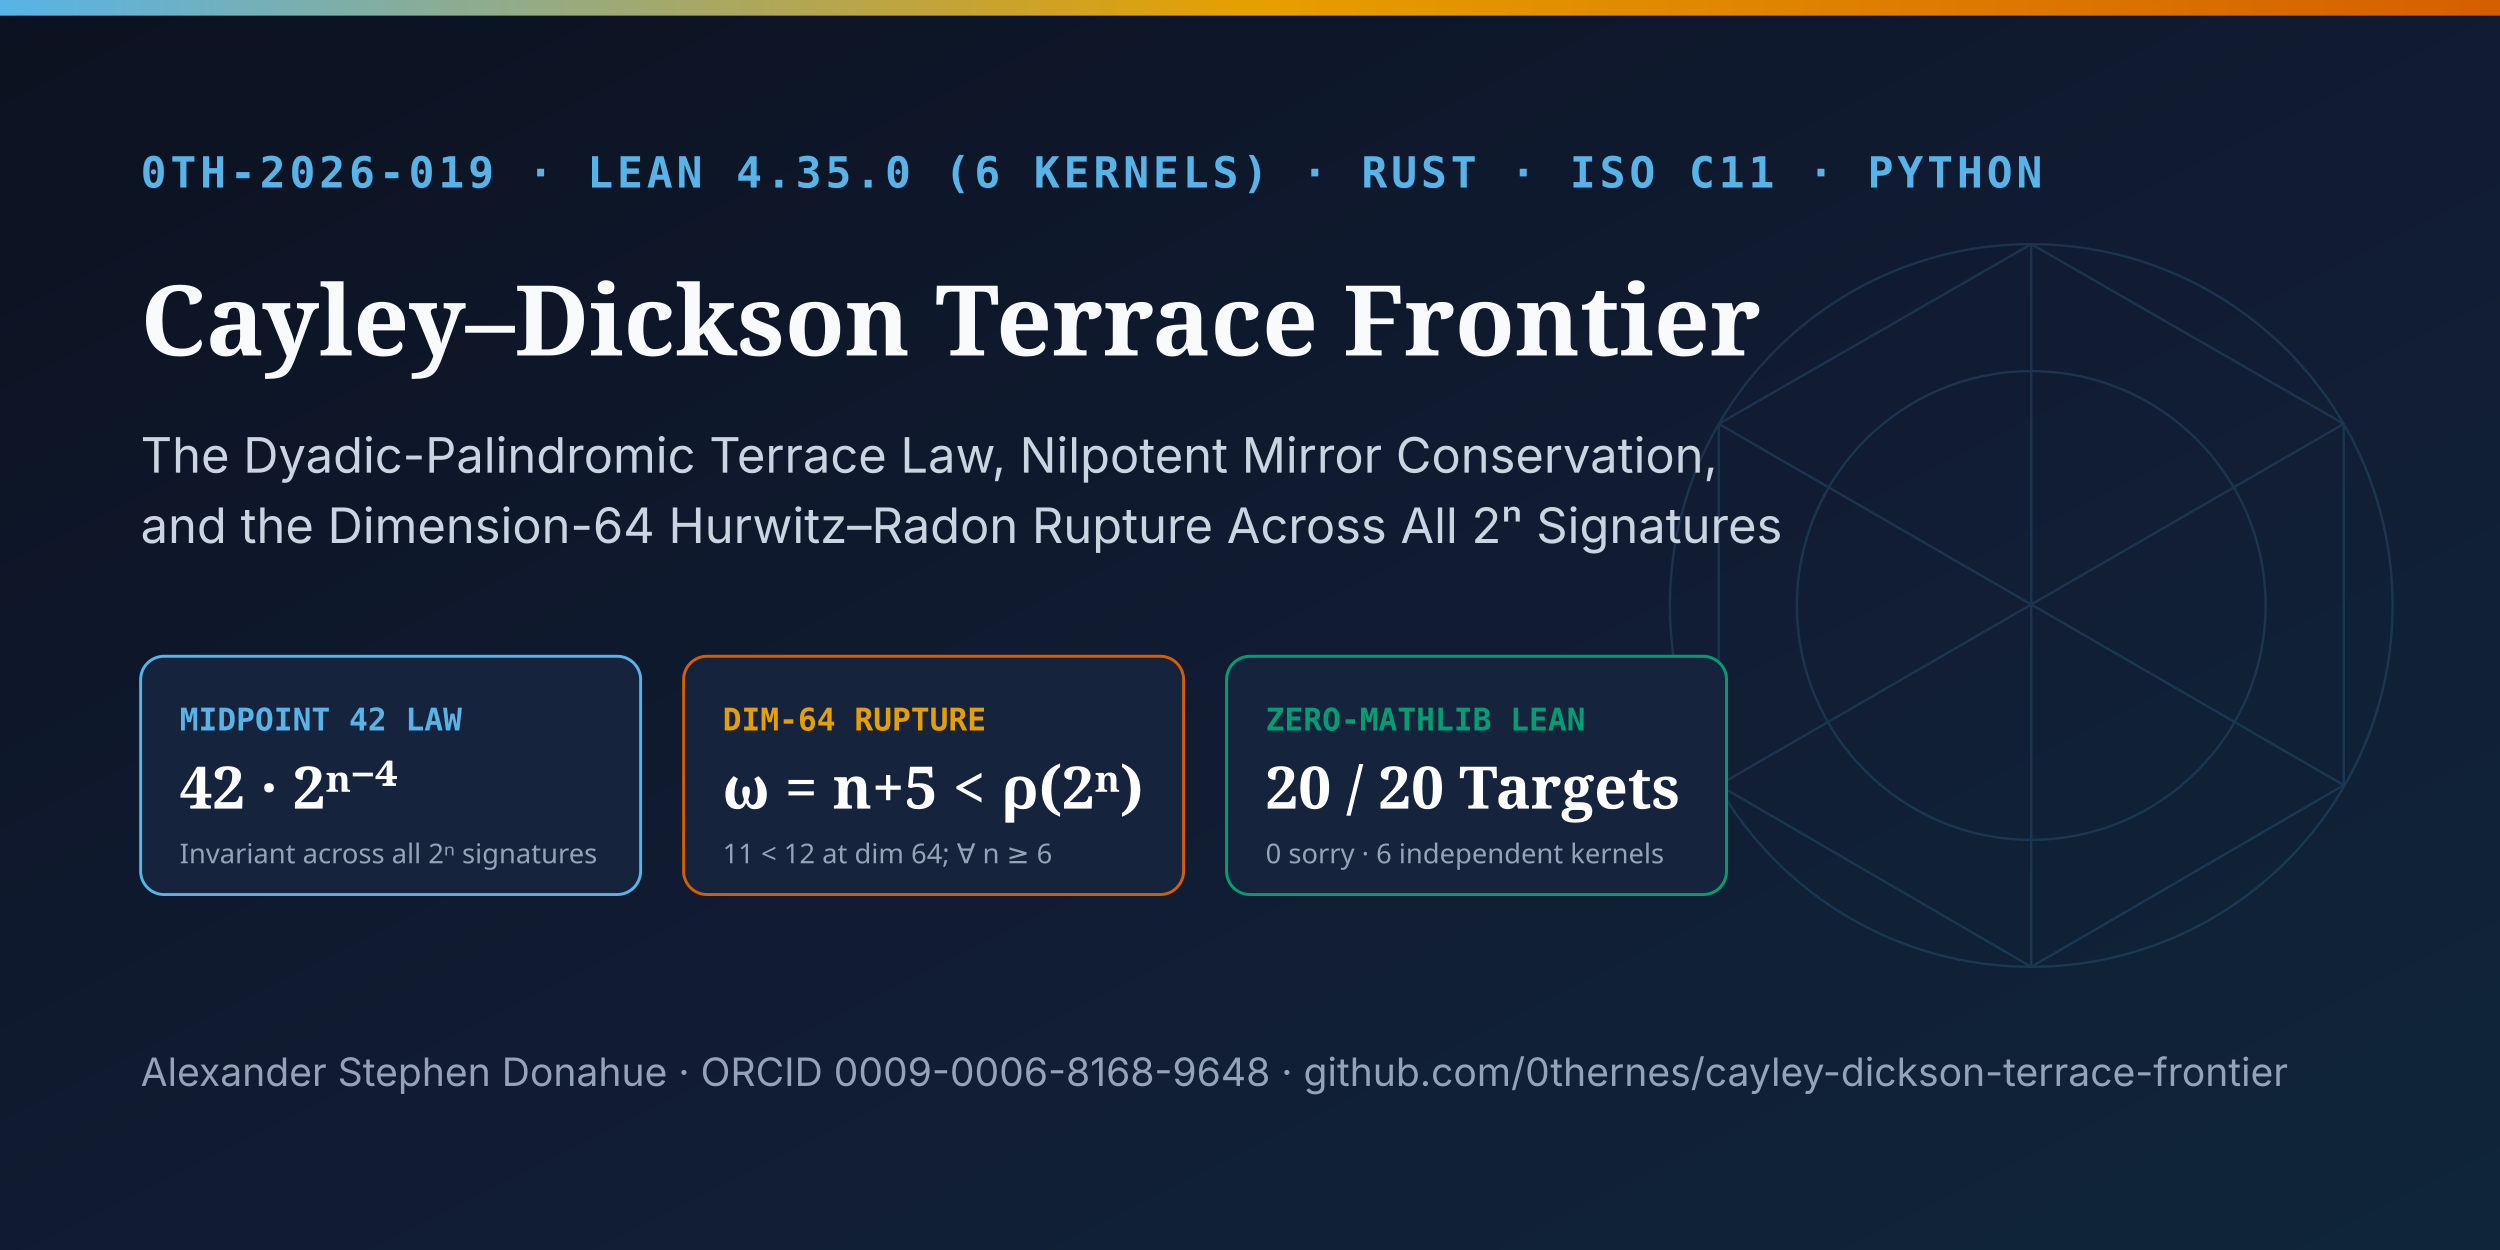
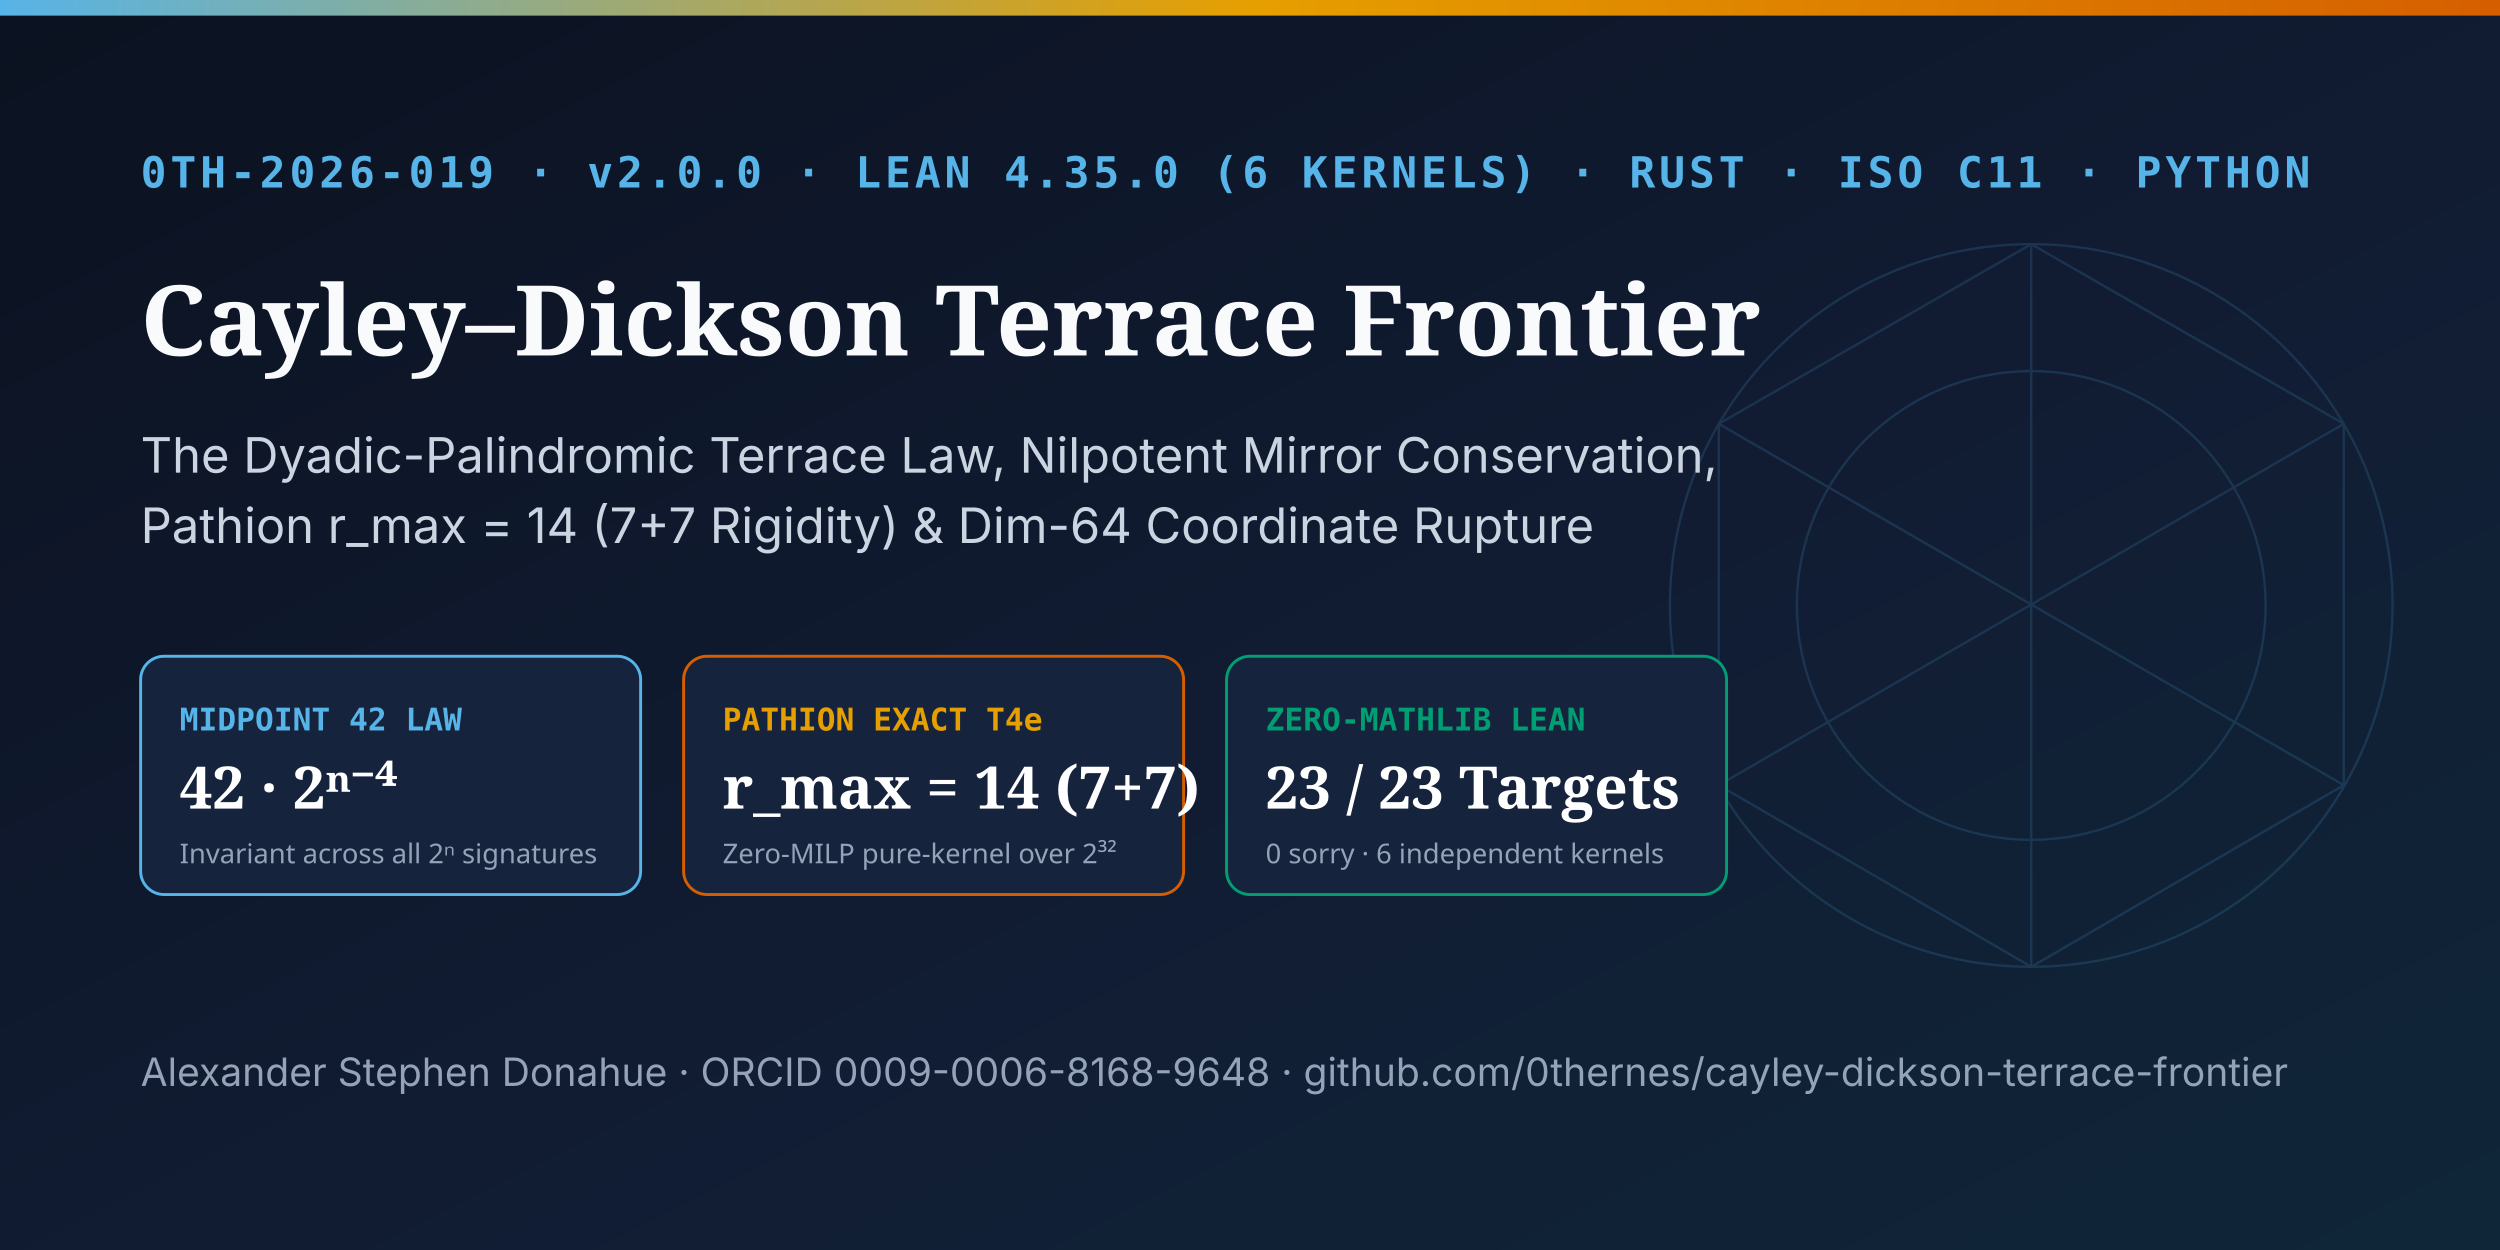
<svg xmlns="http://www.w3.org/2000/svg" viewBox="0 0 1280 640" width="1280" height="640">
  <defs>
    <linearGradient id="bg" x1="0%" y1="0%" x2="100%" y2="100%">
      <stop offset="0%" stop-color="#0B1220" />
      <stop offset="55%" stop-color="#111C33" />
      <stop offset="100%" stop-color="#0F2638" />
    </linearGradient>
    <linearGradient id="accent" x1="0%" y1="0%" x2="100%" y2="0%">
      <stop offset="0%" stop-color="#56B4E9" />
      <stop offset="50%" stop-color="#E69F00" />
      <stop offset="100%" stop-color="#D55E00" />
    </linearGradient>
  </defs>
  <rect width="1280" height="640" fill="url(#bg)" />
  <rect x="0" y="0" width="1280" height="8" fill="url(#accent)" />
  <g opacity="0.16" stroke="#56B4E9" stroke-width="1.2" fill="none">
    <circle cx="1040" cy="310" r="185" />
    <circle cx="1040" cy="310" r="120" />
    <polygon points="1040,125 1200,217 1200,402 1040,495 880,402 880,217" />
    <line x1="1040" y1="125" x2="1040" y2="495" />
    <line x1="880" y1="217" x2="1200" y2="402" />
    <line x1="1200" y1="217" x2="880" y2="402" />
  </g>
-   <text x="72" y="96" fill="#56B4E9" font-family="ui-monospace, SFMono-Regular, Menlo, monospace" font-size="22" font-weight="700" letter-spacing="2">0TH-2026-019 · LEAN 4.35.0 (6 KERNELS) · RUST · ISO C11 · PYTHON</text>
+   <text x="72" y="96" fill="#56B4E9" font-family="ui-monospace, SFMono-Regular, Menlo, monospace" font-size="22" font-weight="700" letter-spacing="2">0TH-2026-019 · v2.0.0 · LEAN 4.35.0 (6 KERNELS) · RUST · ISO C11 · PYTHON</text>
  <text x="72" y="182" fill="#F8FAFC" font-family="Georgia, serif" font-size="50" font-weight="700">Cayley–Dickson Terrace Frontier</text>
  <text x="72" y="242" fill="#CBD5E1" font-family="system-ui, -apple-system, sans-serif" font-size="25">The Dyadic-Palindromic Terrace Law, Nilpotent Mirror Conservation,</text>
-   <text x="72" y="278" fill="#CBD5E1" font-family="system-ui, -apple-system, sans-serif" font-size="25">and the Dimension-64 Hurwitz–Radon Rupture Across All 2ⁿ Signatures</text>
+   <text x="72" y="278" fill="#CBD5E1" font-family="system-ui, -apple-system, sans-serif" font-size="25">Pathion r_max = 14 (7+7 Rigidity) &amp; Dim-64 Coordinate Rupture</text>
  <g transform="translate(72, 336)">
    <rect x="0" y="0" width="256" height="122" rx="12" fill="#16233D" stroke="#56B4E9" stroke-width="1.5" />
    <text x="20" y="38" fill="#56B4E9" font-family="ui-monospace, monospace" font-size="16" font-weight="700">MIDPOINT 42 LAW</text>
    <text x="20" y="78" fill="#FFFFFF" font-family="Georgia, serif" font-size="30" font-weight="700">42 · 2ⁿ⁻⁴</text>
    <text x="20" y="106" fill="#94A3B8" font-family="system-ui, sans-serif" font-size="14">Invariant across all 2ⁿ signatures</text>
    <rect x="278" y="0" width="256" height="122" rx="12" fill="#16233D" stroke="#D55E00" stroke-width="1.5" />
-     <text x="298" y="38" fill="#E69F00" font-family="ui-monospace, monospace" font-size="16" font-weight="700">DIM-64 RUPTURE</text>
-     <text x="298" y="78" fill="#FFFFFF" font-family="Georgia, serif" font-size="30" font-weight="700">ω = n+5 &lt; ρ(2ⁿ)</text>
-     <text x="298" y="106" fill="#94A3B8" font-family="system-ui, sans-serif" font-size="14">11 &lt; 12 at dim 64; ∀ n ≥ 6</text>
+     <text x="298" y="38" fill="#E69F00" font-family="ui-monospace, monospace" font-size="16" font-weight="700">PATHION EXACT T4e</text>
+     <text x="298" y="78" fill="#FFFFFF" font-family="Georgia, serif" font-size="30" font-weight="700">r_max = 14 (7+7)</text>
+     <text x="298" y="106" fill="#94A3B8" font-family="system-ui, sans-serif" font-size="14">Zero-MILP pure-kernel over 2³²</text>
    <rect x="556" y="0" width="256" height="122" rx="12" fill="#16233D" stroke="#009E73" stroke-width="1.5" />
    <text x="576" y="38" fill="#009E73" font-family="ui-monospace, monospace" font-size="16" font-weight="700">ZERO-MATHLIB LEAN</text>
-     <text x="576" y="78" fill="#FFFFFF" font-family="Georgia, serif" font-size="30" font-weight="700">20 / 20 Targets</text>
+     <text x="576" y="78" fill="#FFFFFF" font-family="Georgia, serif" font-size="30" font-weight="700">23 / 23 Targets</text>
    <text x="576" y="106" fill="#94A3B8" font-family="system-ui, sans-serif" font-size="14">0 sorry · 6 independent kernels</text>
  </g>
  <text x="72" y="556" fill="#94A3B8" font-family="system-ui, -apple-system, sans-serif" font-size="20">Alexander Stephen Donahue · ORCID 0009-0006-8168-9648 · github.com/0thernes/cayley-dickson-terrace-frontier</text>
</svg>
